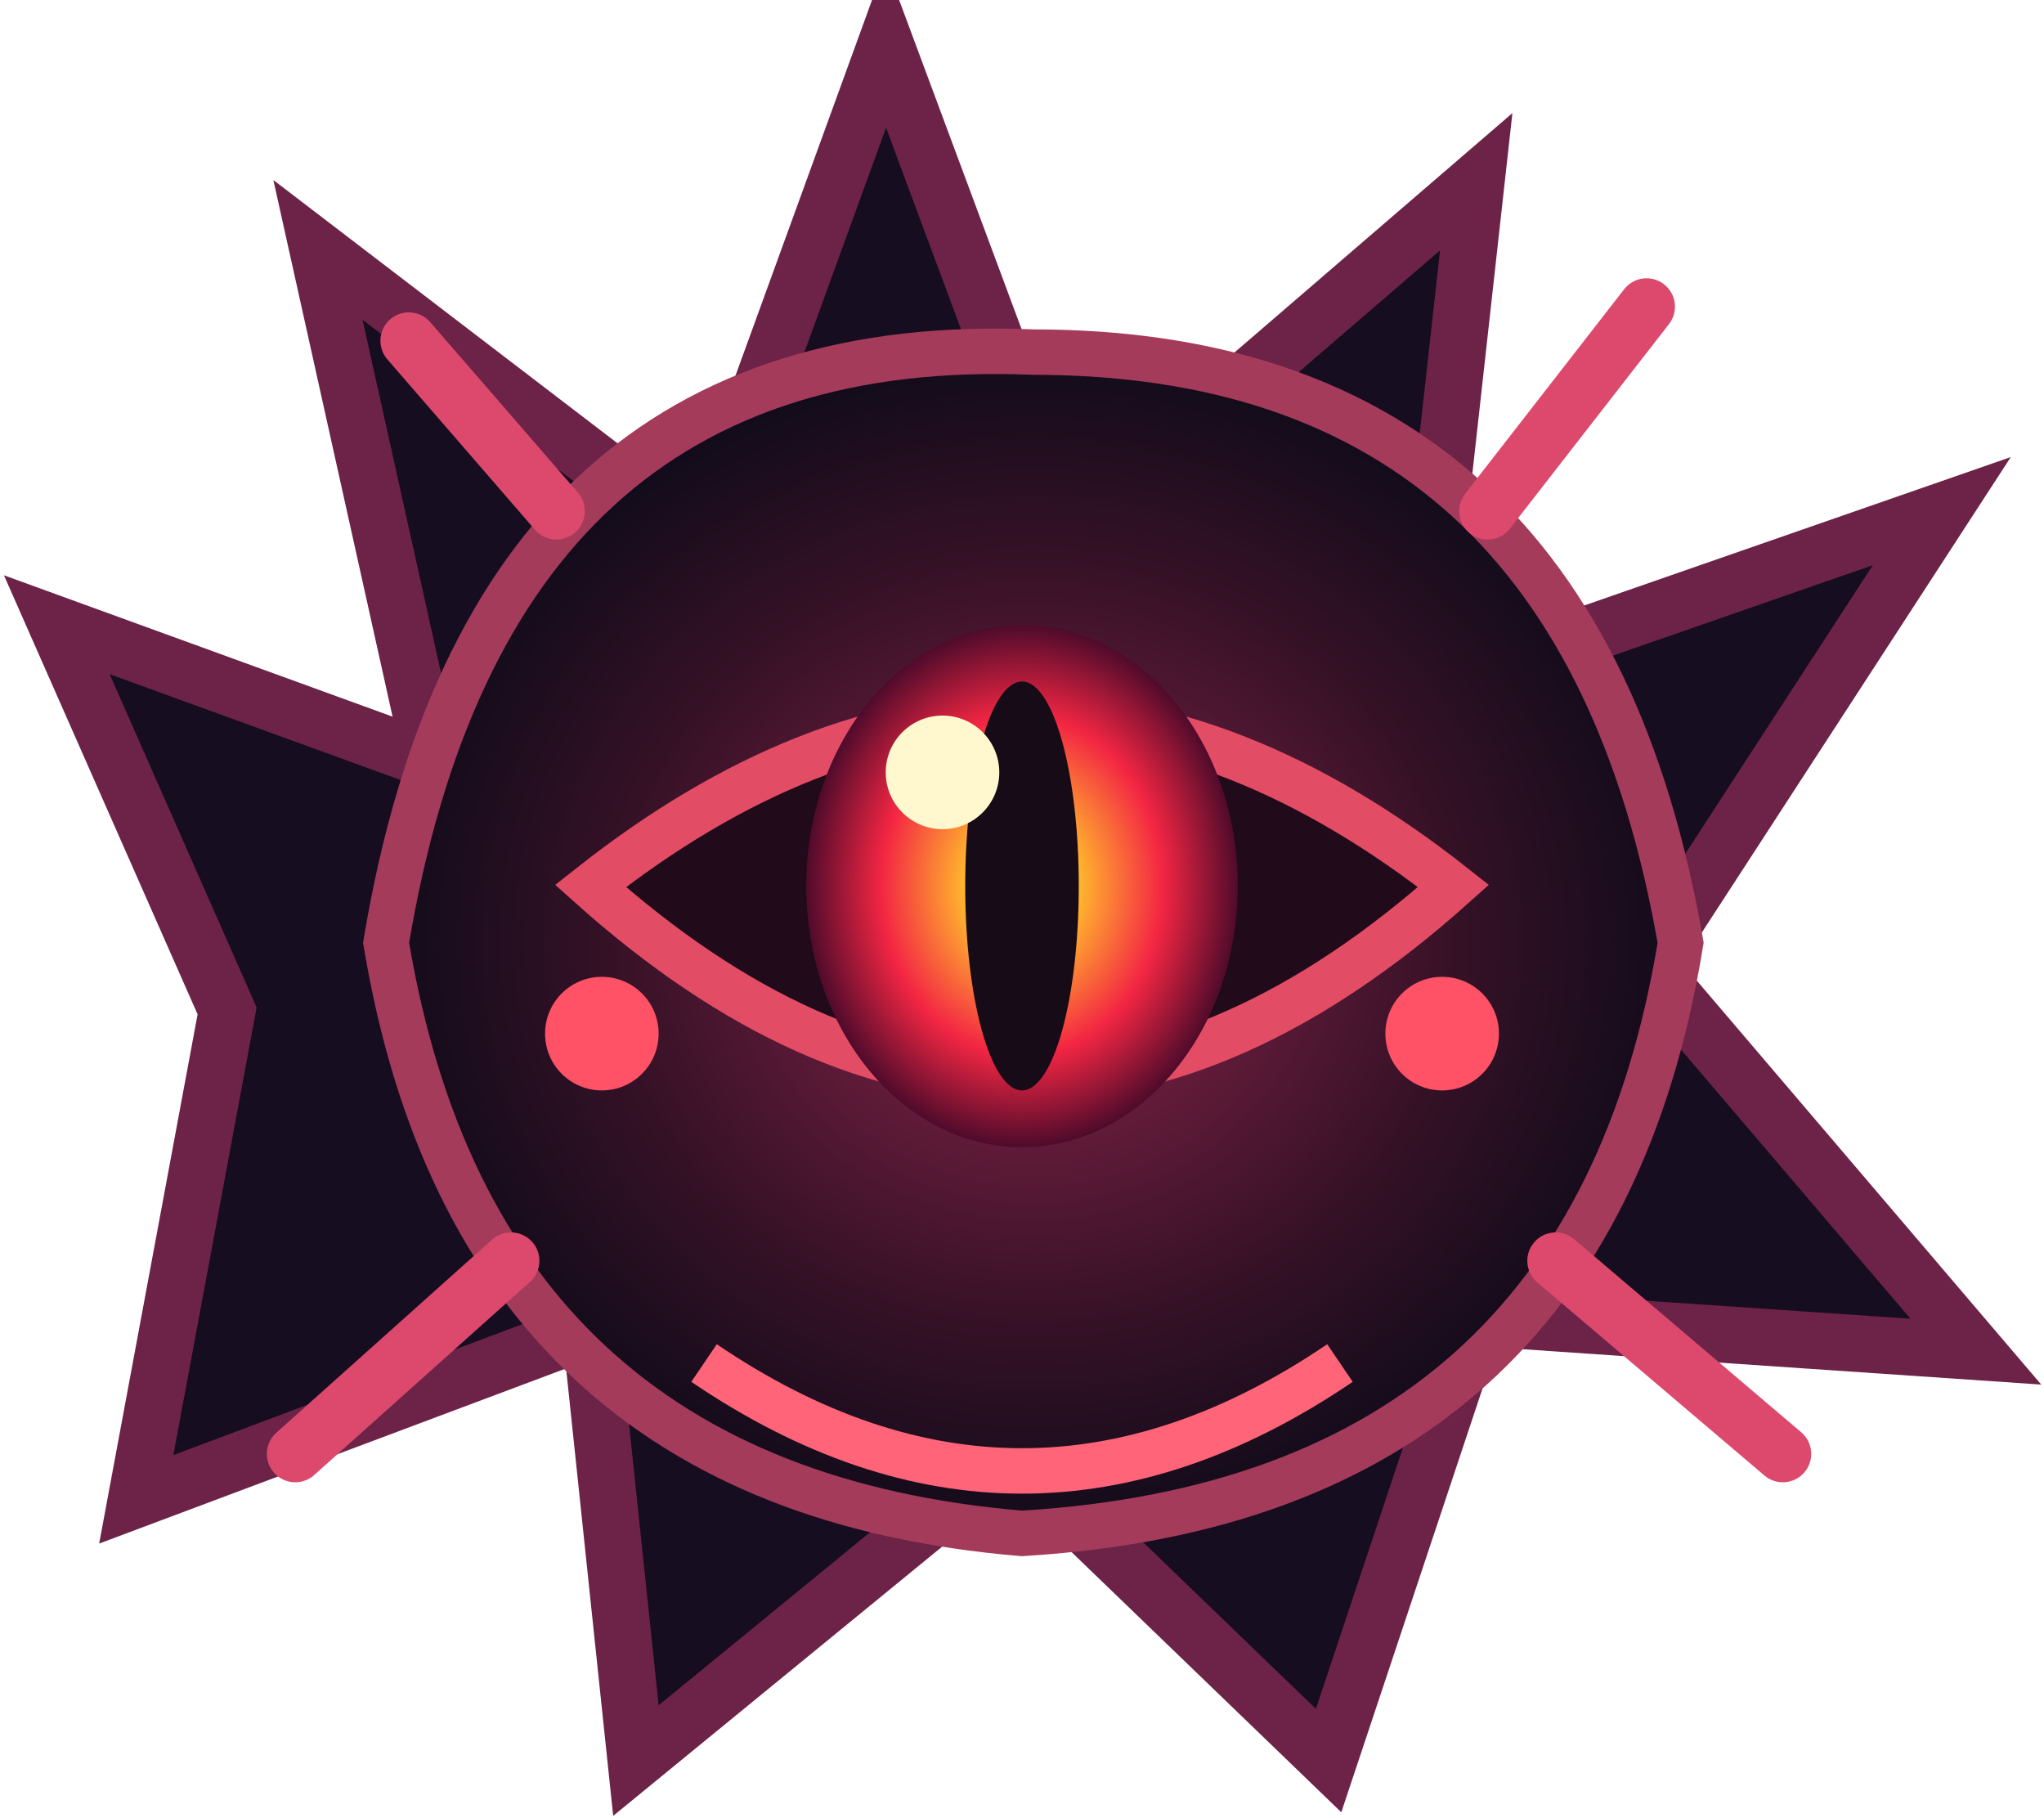
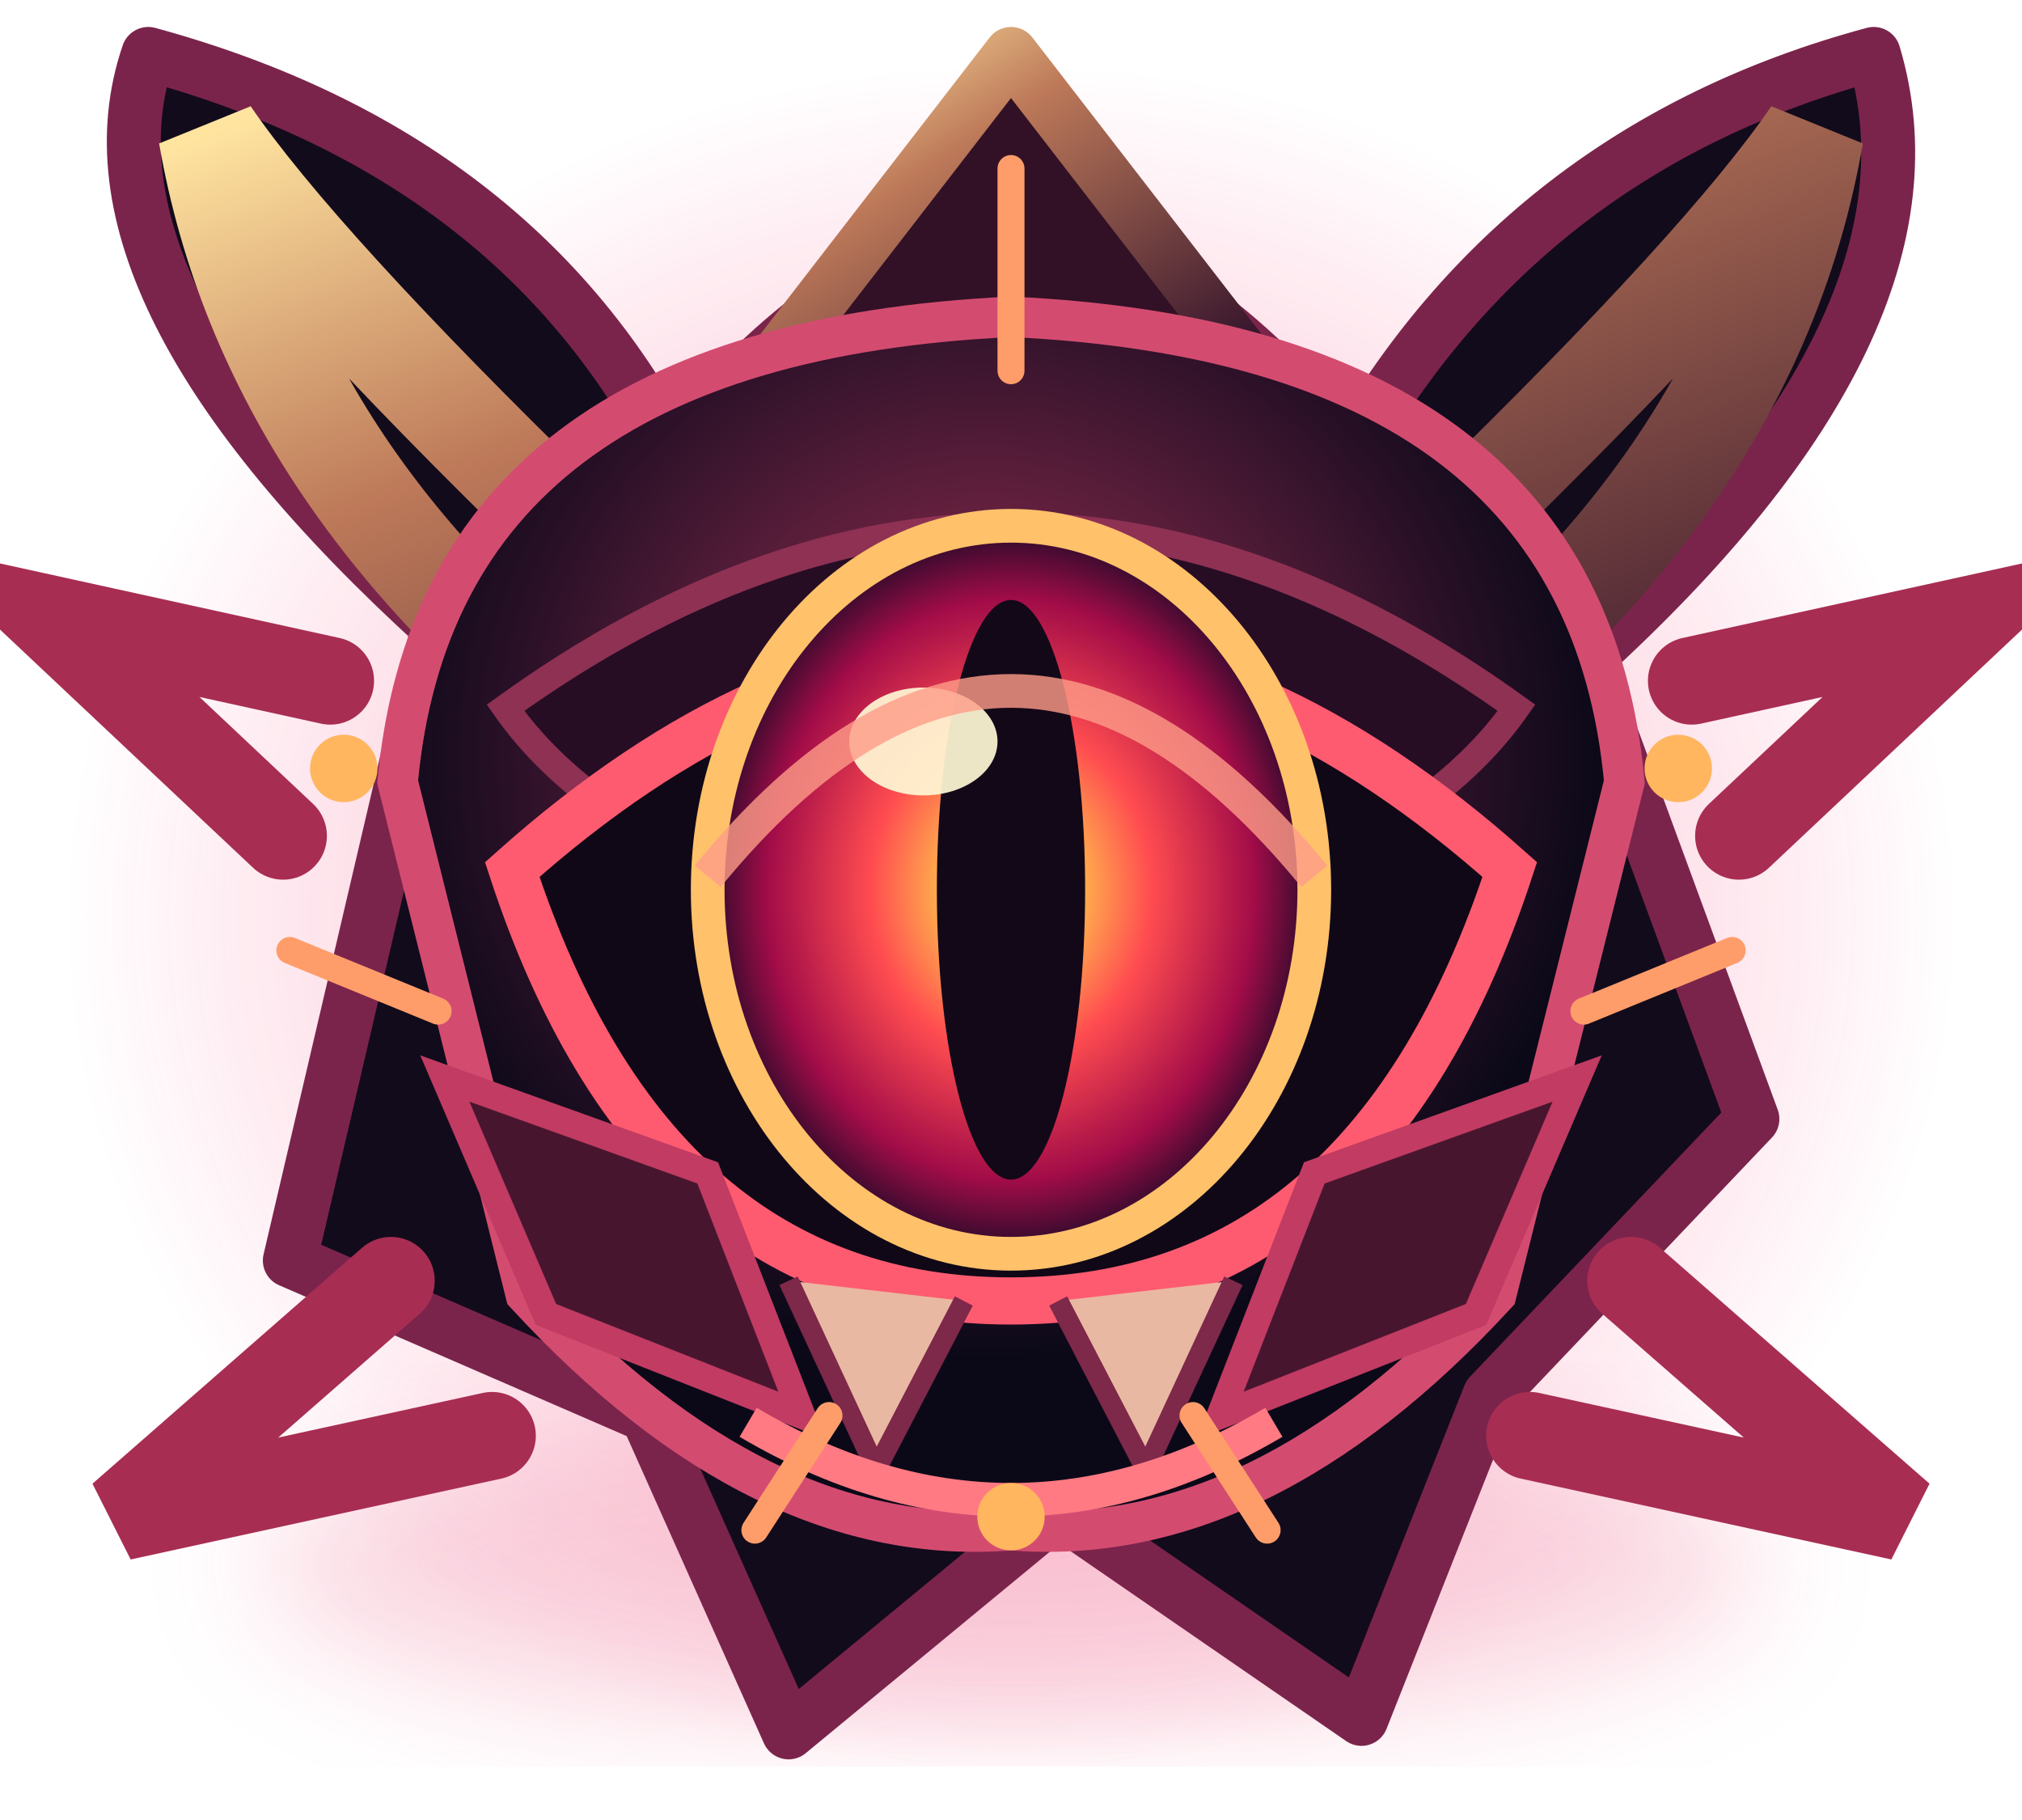
- <svg xmlns="http://www.w3.org/2000/svg" width="180" height="160" viewBox="0 0 180 160">
+ <svg xmlns="http://www.w3.org/2000/svg" width="300" height="270" viewBox="0 0 300 270">
  <defs>
-     <radialGradient id="f">
-       <stop stop-color="#8e254c" />
-       <stop offset=".65" stop-color="#351126" />
-       <stop offset="1" stop-color="#100b1a" />
+     <radialGradient id="flesh" cx=".48" cy=".36">
+       <stop stop-color="#b94c68" />
+       <stop offset=".38" stop-color="#67213f" />
+       <stop offset=".78" stop-color="#291027" />
+       <stop offset="1" stop-color="#0b0918" />
    </radialGradient>
-     <radialGradient id="eye">
-       <stop stop-color="#fff6a0" />
-       <stop offset=".28" stop-color="#ffb02e" />
-       <stop offset=".65" stop-color="#f32643" />
-       <stop offset="1" stop-color="#500b2b" />
+     <linearGradient id="horn" x1="0" y1="0" x2="1" y2="1">
+       <stop stop-color="#ffe4a0" />
+       <stop offset=".35" stop-color="#bd7959" />
+       <stop offset="1" stop-color="#35142c" />
+     </linearGradient>
+     <radialGradient id="iris">
+       <stop stop-color="#fff7c2" />
+       <stop offset=".18" stop-color="#ffc54c" />
+       <stop offset=".46" stop-color="#ff4c50" />
+       <stop offset=".8" stop-color="#a20c48" />
+       <stop offset="1" stop-color="#260b29" />
    </radialGradient>
+     <radialGradient id="aura">
+       <stop stop-color="#ff345f" stop-opacity=".42" />
+       <stop offset="1" stop-color="#f20b58" stop-opacity="0" />
+     </radialGradient>
+     <filter id="blur">
+       <feGaussianBlur stdDeviation="9" />
+     </filter>
  </defs>
-   <path d="M20 89L5 55L38 67L28 22L62 48L78 4L94 47L130 16L125 61L171 45L145 85L174 119L130 116L117 155L89 128L56 155L52 117L12 132Z" fill="#170d20" stroke="#6c2347" stroke-width="5" />
-   <path d="M34 83Q43 29 91 31Q139 31 148 83Q140 132 90 135Q42 131 34 83Z" fill="url(#f)" stroke="#a43b5a" stroke-width="4" />
-   <path d="M52 78Q90 48 128 78Q90 112 52 78Z" fill="#210a1a" stroke="#e34c65" stroke-width="4" />
-   <ellipse cx="90" cy="78" rx="19" ry="23" fill="url(#eye)" />
-   <ellipse cx="90" cy="78" rx="5" ry="18" fill="#160b16" />
-   <circle cx="83" cy="68" r="5" fill="#fff8ce" />
-   <path d="M49 45L36 30M131 45L145 27M45 111L26 128M137 111L157 128" stroke="#dc496d" stroke-width="5" stroke-linecap="round" />
-   <circle cx="53" cy="91" r="5" fill="#ff5266" />
-   <circle cx="127" cy="91" r="5" fill="#ff5266" />
-   <path d="M62 120Q90 139 118 120" fill="none" stroke="#ff6478" stroke-width="4" />
+   <ellipse cx="150" cy="232" rx="111" ry="25" fill="#e51e56" opacity=".18" filter="url(#blur)" />
+   <ellipse cx="150" cy="136" rx="142" ry="126" fill="url(#aura)" />
+   <path d="M65 93Q10 43 22 8Q77 23 100 68Q119 42 150 31Q181 42 200 68Q226 22 278 8Q290 48 235 98L260 166L221 207L202 255L157 224L117 257L96 210L43 187Z" fill="#120b1c" stroke="#7b244b" stroke-width="8" stroke-linejoin="round" />
+   <path d="M83 77Q44 39 31 20Q40 72 92 111M217 77Q256 39 269 20Q260 72 208 111" fill="none" stroke="url(#horn)" stroke-width="15" stroke-linecap="round" />
+   <path d="M116 52L150 8L184 52" fill="#321126" stroke="url(#horn)" stroke-width="8" stroke-linejoin="round" />
+   <path d="M42 124L8 92L49 101M258 124L292 92L251 101M58 190L18 225L73 213M242 190L282 225L227 213" fill="none" stroke="#a82d53" stroke-width="13" stroke-linecap="round" />
+   <path d="M59 116Q65 51 150 47Q235 51 241 116L222 192Q187 230 150 227Q113 230 78 192Z" fill="url(#flesh)" stroke="#d34c70" stroke-width="6" />
+   <path d="M75 105Q150 51 225 105Q206 132 150 140Q94 132 75 105Z" fill="#260d24" stroke="#8e3153" stroke-width="4" />
+   <path d="M76 129Q150 63 224 129Q203 193 150 193Q97 193 76 129Z" fill="#100817" stroke="#ff5b70" stroke-width="7" />
+   <ellipse cx="150" cy="132" rx="45" ry="54" fill="url(#iris)" stroke="#ffc16a" stroke-width="5" />
+   <ellipse cx="150" cy="132" rx="11" ry="43" fill="#130818" />
+   <ellipse cx="137" cy="110" rx="11" ry="8" fill="#fff7d5" opacity=".92" />
+   <path d="M105 130Q150 75 195 130" fill="none" stroke="#ff9c88" stroke-width="5" opacity=".8" />
+   <path d="M66 160L105 174L119 210L81 195ZM234 160L195 174L181 210L219 195Z" fill="#48152f" stroke="#c13b62" stroke-width="4" />
+   <path d="M117 190L130 218L143 193M183 190L170 218L157 193" fill="#e9b8a2" stroke="#7e284a" stroke-width="3" />
+   <path d="M111 211Q150 234 189 211" fill="none" stroke="#ff7a82" stroke-width="5" />
+   <path d="M150 25V55M43 141L65 150M257 141L235 150M112 227L123 210M188 227L177 210" stroke="#ff9d6a" stroke-width="4" stroke-linecap="round" />
+   <g fill="#ffb65e">
+     <circle cx="51" cy="114" r="5" />
+     <circle cx="249" cy="114" r="5" />
+     <circle cx="150" cy="225" r="5" />
+   </g>
</svg>
